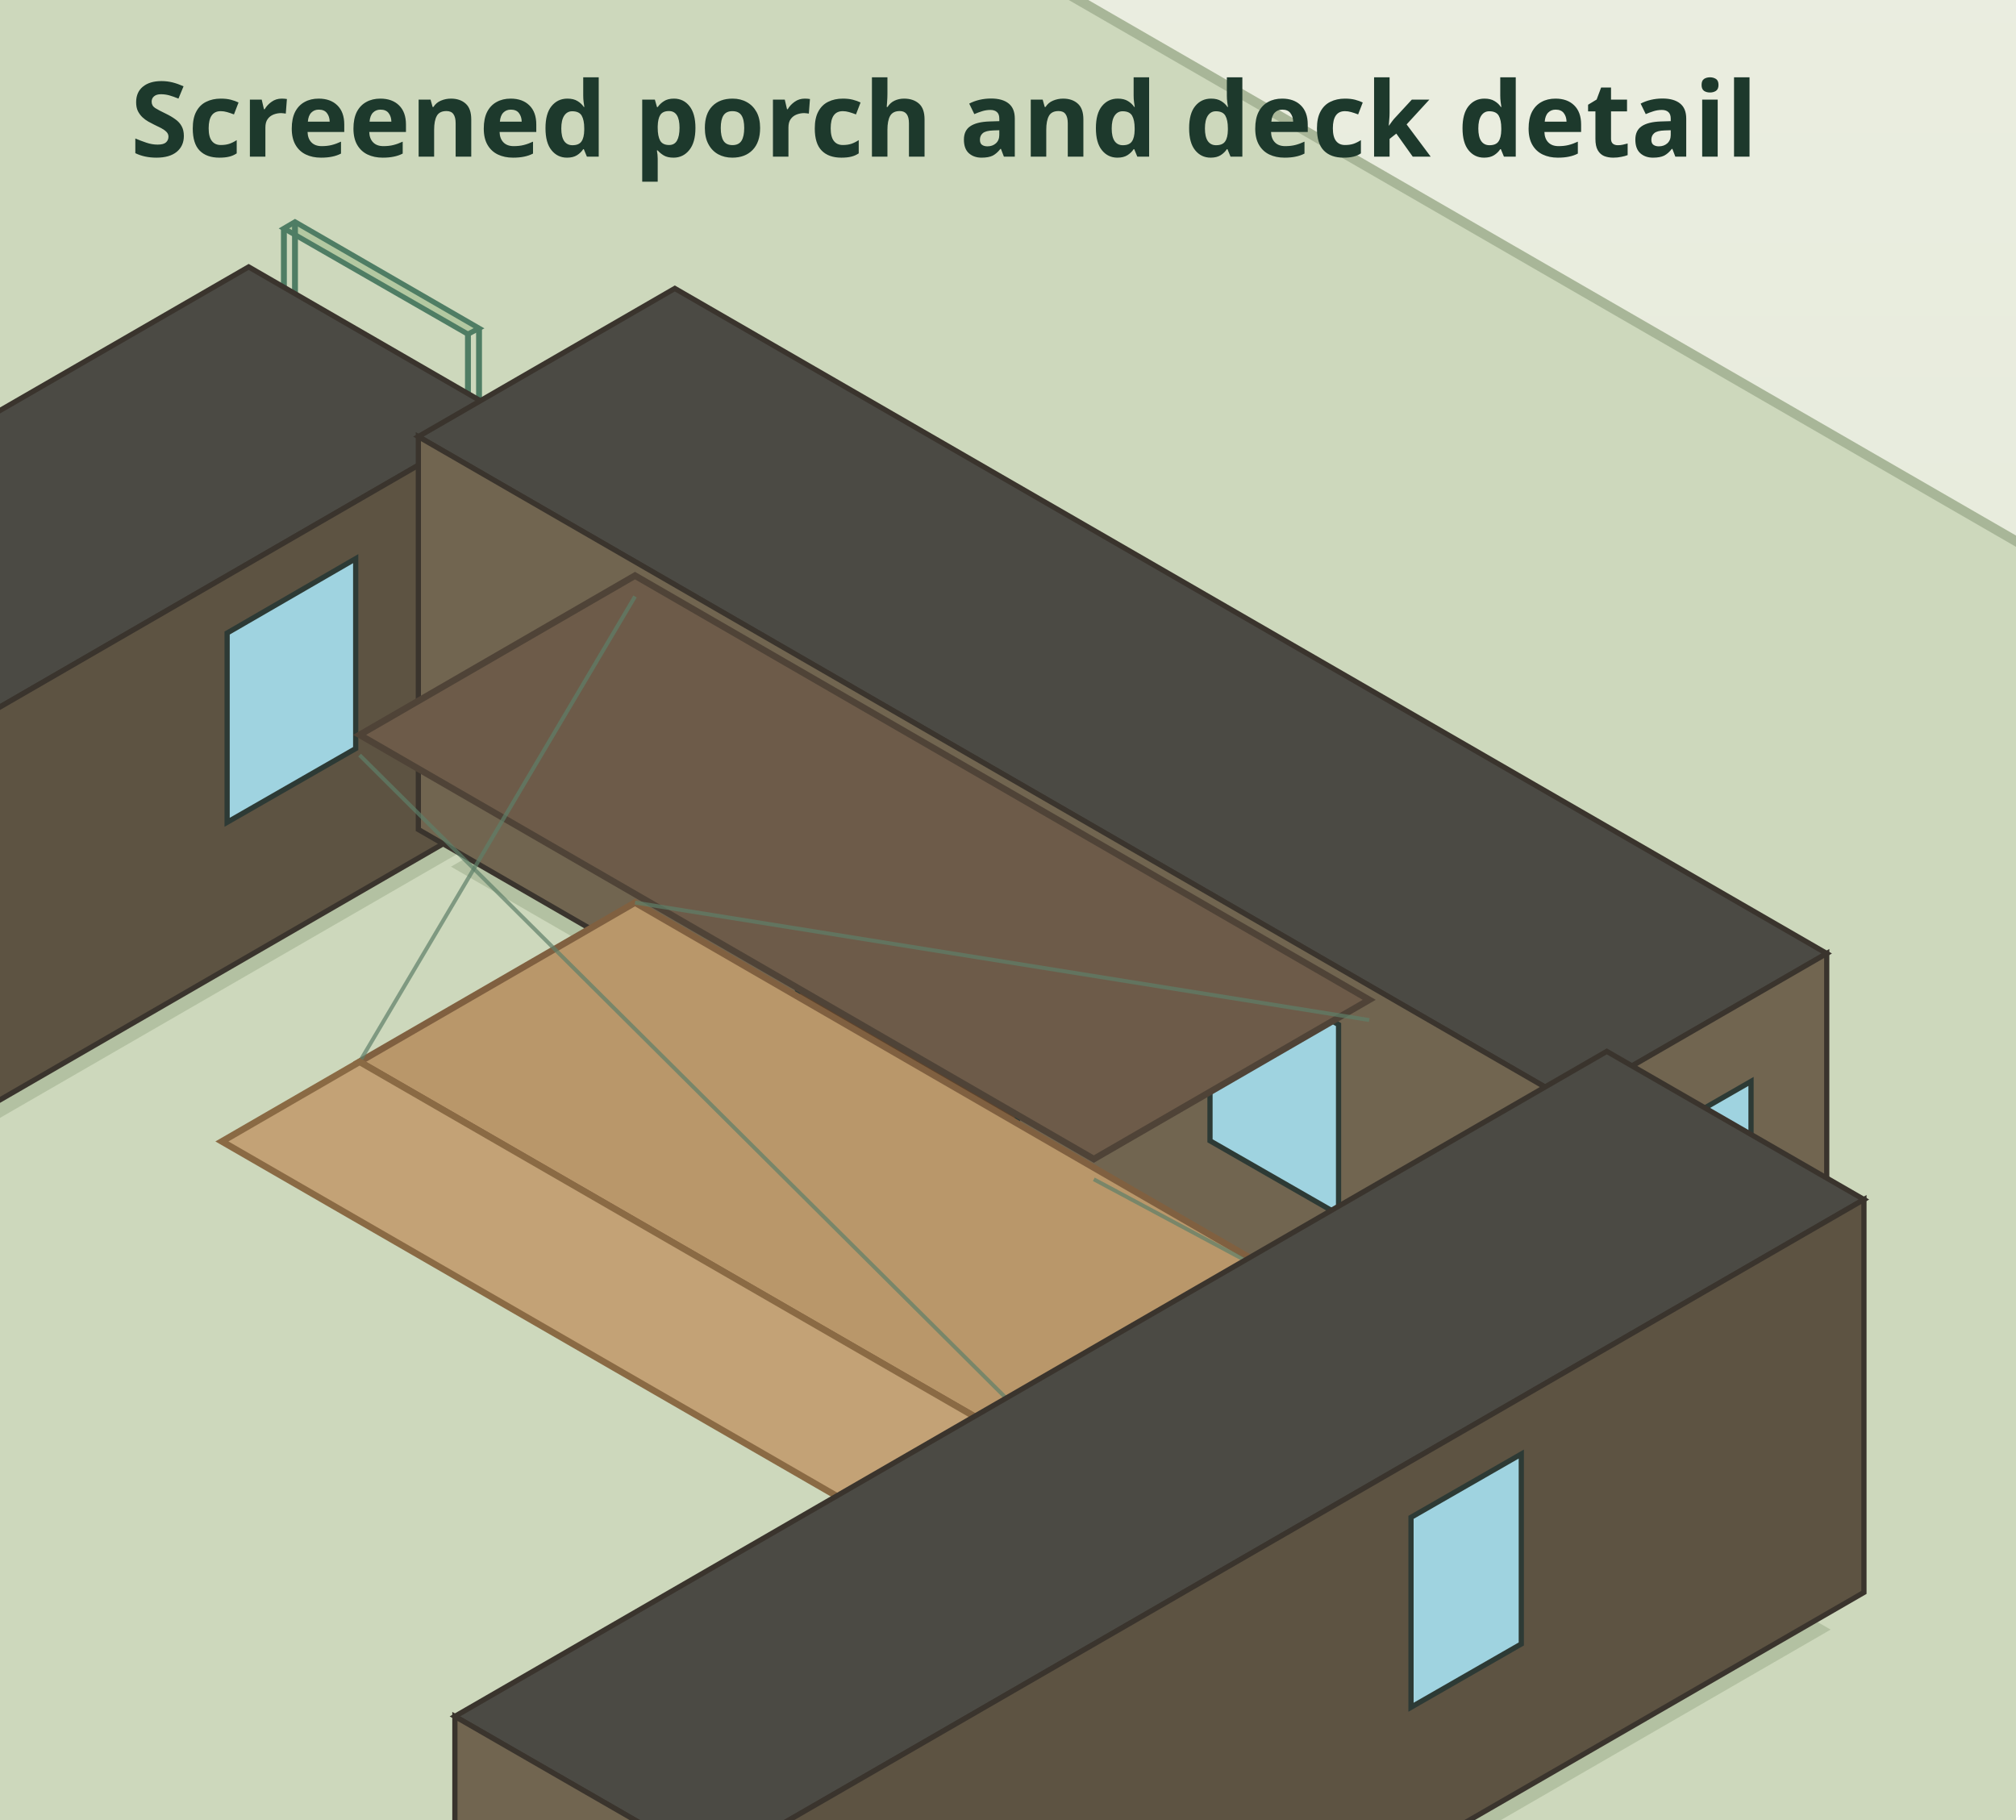
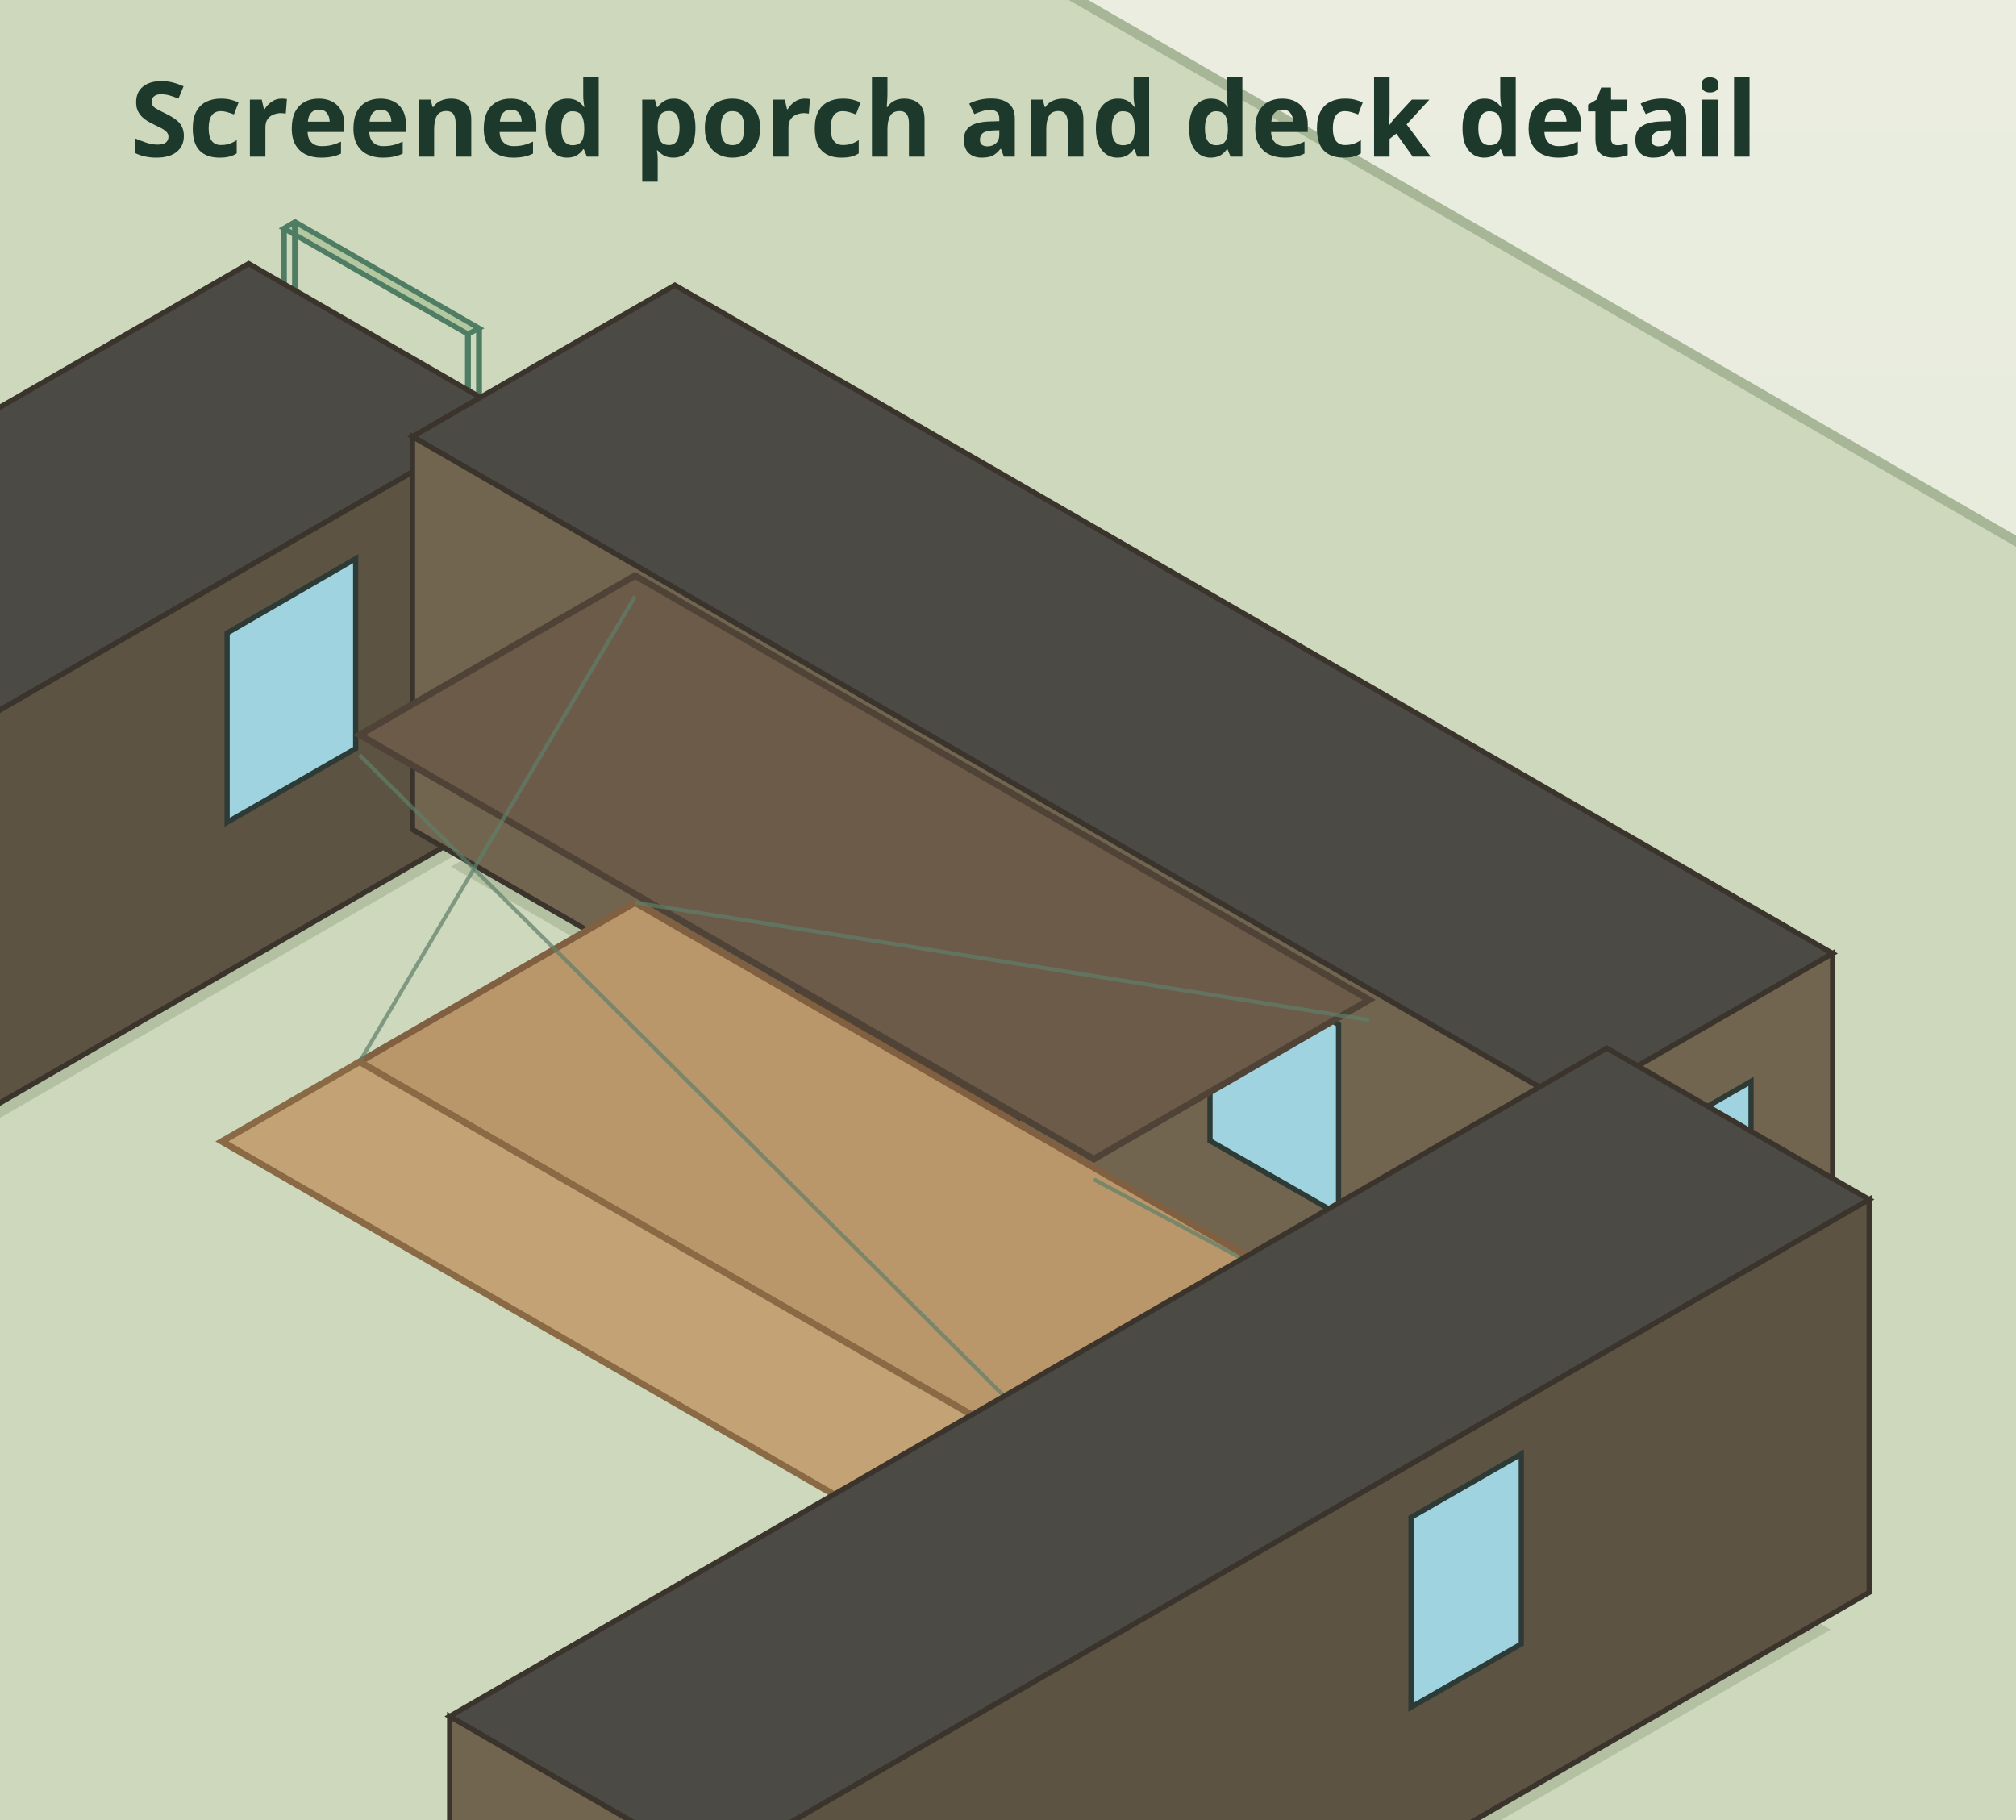
<svg xmlns="http://www.w3.org/2000/svg" viewBox="431.5 159.1 308.9 278.8" role="img" aria-labelledby="concept-family-lodge-porch-t concept-family-lodge-porch-d">
  <defs>
    <linearGradient id="concept-family-lodge-porch-sky" x1="0" y1="0" x2="0" y2="1">
      <stop offset="0" stop-color="#eef0e4" />
      <stop offset="1" stop-color="#dce4d0" />
    </linearGradient>
  </defs>
  <rect width="1040" height="700" fill="url(#concept-family-lodge-porch-sky)" />
  <path d="M499.4 102.9L995 389L540.6 651.4L45 365.3Z" fill="#cdd8bc" stroke="#a8b698" stroke-width="1.5" />
  <path d="M504.9 269.6 503.2 270.6 475 254.4 476.7 253.4Z" fill="#9ab886" fill-opacity="0.3" stroke="#4f7d64" stroke-width="0.8" />
  <path d="M504.9 209.4 503.2 210.3 475 194.1 476.7 193.1Z" fill="#6f9d5b" fill-opacity="0.28" stroke="#4f7d64" stroke-width="0.8" />
  <path d="M504.9 269.6L504.9 209.4" stroke="#4f7d64" stroke-width="0.9" />
  <path d="M503.2 270.6L503.2 210.3" stroke="#4f7d64" stroke-width="0.9" />
  <path d="M475 254.4L475 194.1" stroke="#4f7d64" stroke-width="0.9" />
  <path d="M476.7 253.4L476.7 193.1" stroke="#4f7d64" stroke-width="0.9" />
  <path d="M503.9 288.6 332.4 387.6 298.1 367.8 469.6 268.8Z" fill="#9eae8d" fill-opacity="0.55" />
-   <path d="M508.9 222.7 332.4 324.7 293.1 301.9 469.6 200Z" fill="#4b4a44" stroke="#3a342d" stroke-width="0.8" />
-   <path d="M508.9 282.9 332.4 384.9 332.4 324.7 508.9 222.7Z" fill="#5d5342" stroke="#3a342d" stroke-width="0.8" />
-   <path d="M332.4 384.9 293.1 362.1 293.1 301.9 332.4 324.7Z" fill="#716550" stroke="#3a342d" stroke-width="0.8" />
+   <path d="M509.8 222.7 332.4 325.1 292.2 301.9 469.6 199.5Z" fill="#4b4a44" stroke="#3a342d" stroke-width="0.8" />
+   <path d="M509.8 282.9 332.4 385.3 332.4 325.1 509.8 222.7Z" fill="#5d5342" stroke="#3a342d" stroke-width="0.8" />
+   <path d="M332.4 385.3 292.2 362.1 292.2 301.9 332.4 325.1Z" fill="#716550" stroke="#3a342d" stroke-width="0.8" />
  <path d="M486 273.8 466.3 285.1 466.3 256.1 486 244.7Z" fill="#9fd3e0" stroke="#2d3a35" stroke-width="0.8" />
  <path d="M426.2 327 413.6 334.3 413.6 290.7 426.2 283.3Z" fill="#5d432c" stroke="#2d3a35" stroke-width="0.8" />
  <path d="M534.9 272.1 706.4 371.1 672.1 390.9 500.6 291.9Z" fill="#9eae8d" fill-opacity="0.55" />
-   <path d="M534.9 203.3 711.4 305.2 672.1 327.9 495.6 226Z" fill="#4b4a44" stroke="#3a342d" stroke-width="0.8" />
-   <path d="M495.6 286.2 672.1 388.1 672.1 327.9 495.6 226Z" fill="#716550" stroke="#3a342d" stroke-width="0.8" />
-   <path d="M711.4 365.4 672.1 388.1 672.1 327.9 711.4 305.2Z" fill="#716550" stroke="#3a342d" stroke-width="0.8" />
+   <path d="M534.9 202.8 712.3 305.2 672.1 328.4 494.7 226Z" fill="#4b4a44" stroke="#3a342d" stroke-width="0.8" />
+   <path d="M494.7 286.2 672.1 388.6 672.1 328.4 494.7 226Z" fill="#716550" stroke="#3a342d" stroke-width="0.8" />
+   <path d="M712.3 365.4 672.1 388.6 672.1 328.4 712.3 305.2Z" fill="#716550" stroke="#3a342d" stroke-width="0.8" />
  <path d="M553.7 316 587.4 335.5 587.4 291.9 553.7 272.4Z" fill="#5d432c" stroke="#2d3a35" stroke-width="0.8" />
  <path d="M616.9 333.9 636.6 345.2 636.6 316.1 616.9 304.8Z" fill="#9fd3e0" stroke="#2d3a35" stroke-width="0.8" />
  <path d="M699.8 349.7 685.7 357.8 685.7 332.9 699.8 324.8Z" fill="#9fd3e0" stroke="#2d3a35" stroke-width="0.8" />
  <path d="M528.8 297.4 641.3 362.4 599.1 386.7 486.6 321.8Z" fill="#b9976a" stroke="#806040" stroke-width="1" />
  <path d="M528.8 247.3 641.3 312.3 599.1 336.7 486.6 271.7Z" fill="#6d5b49" stroke="#4f4337" stroke-width="1" />
  <path d="M528.8 297.4L641.3 315.4" stroke="#5e8069" stroke-width="0.6" stroke-opacity="0.7" />
  <path d="M641.3 362.4L599.1 339.8" stroke="#5e8069" stroke-width="0.6" stroke-opacity="0.7" />
  <path d="M599.1 386.7L486.6 274.8" stroke="#5e8069" stroke-width="0.6" stroke-opacity="0.7" />
  <path d="M486.6 321.8L528.8 250.5" stroke="#5e8069" stroke-width="0.6" stroke-opacity="0.7" />
  <path d="M486.6 321.8 599.1 386.7 578 398.9 465.5 334Z" fill="#c3a276" stroke="#8a6a44" stroke-width="1" />
  <path d="M712 408.8 540.6 507.8 506.3 488 677.7 389Z" fill="#9eae8d" fill-opacity="0.55" />
-   <path d="M717.1 342.9 540.6 444.8 501.2 422.1 677.7 320.2Z" fill="#4b4a44" stroke="#3a342d" stroke-width="0.8" />
-   <path d="M717.1 403.1 540.6 505 540.6 444.8 717.1 342.9Z" fill="#5d5342" stroke="#3a342d" stroke-width="0.8" />
-   <path d="M540.6 505 501.2 482.3 501.2 422.1 540.6 444.8Z" fill="#716550" stroke="#3a342d" stroke-width="0.8" />
+   <path d="M717.9 342.9 540.6 445.3 500.4 422.1 677.7 319.7Z" fill="#4b4a44" stroke="#3a342d" stroke-width="0.8" />
+   <path d="M717.9 403.1 540.6 505.5 540.6 445.3 717.9 342.9Z" fill="#5d5342" stroke="#3a342d" stroke-width="0.8" />
+   <path d="M540.6 505.5 500.4 482.3 500.4 422.1 540.6 445.3Z" fill="#716550" stroke="#3a342d" stroke-width="0.8" />
  <path d="M664.6 411 647.7 420.7 647.7 391.6 664.6 381.9Z" fill="#9fd3e0" stroke="#2d3a35" stroke-width="0.8" />
  <path d="M530.3 476.7 516.2 468.6 516.2 443.6 530.3 451.8Z" fill="#9fd3e0" stroke="#2d3a35" stroke-width="0.8" />
  <text x="30" y="46" font-family="system-ui, sans-serif" font-size="22" font-weight="800" fill="#1d392c">Family Lodge</text>
  <text x="30" y="68" font-family="system-ui, sans-serif" font-size="12" fill="#40583f">Screened porch and deck detail · cropped from the same geometry</text>
  <text x="451.5" y="183.1" font-family="system-ui, sans-serif" font-size="16" font-weight="800" fill="#1d392c">Screened porch and deck detail</text>
  <g aria-hidden="true">
    <circle cx="996" cy="44" r="22" fill="#fffdf7" fill-opacity="0.9" stroke="#b9c3b2" />
    <path d="M996 28l6 30l-6 -8l-6 8z" fill="#1d392c" />
    <text x="996" y="76" text-anchor="middle" font-size="10" font-weight="700" font-family="system-ui, sans-serif" fill="#1d392c">N</text>
  </g>
  <text x="30" y="682" font-family="system-ui, sans-serif" font-size="10" fill="#5e6a58">Illustrative concept · generated from the same geometry as the plan · not for construction · Containers Hamlet Design Lab · CC BY-SA 4.0</text>
</svg>
